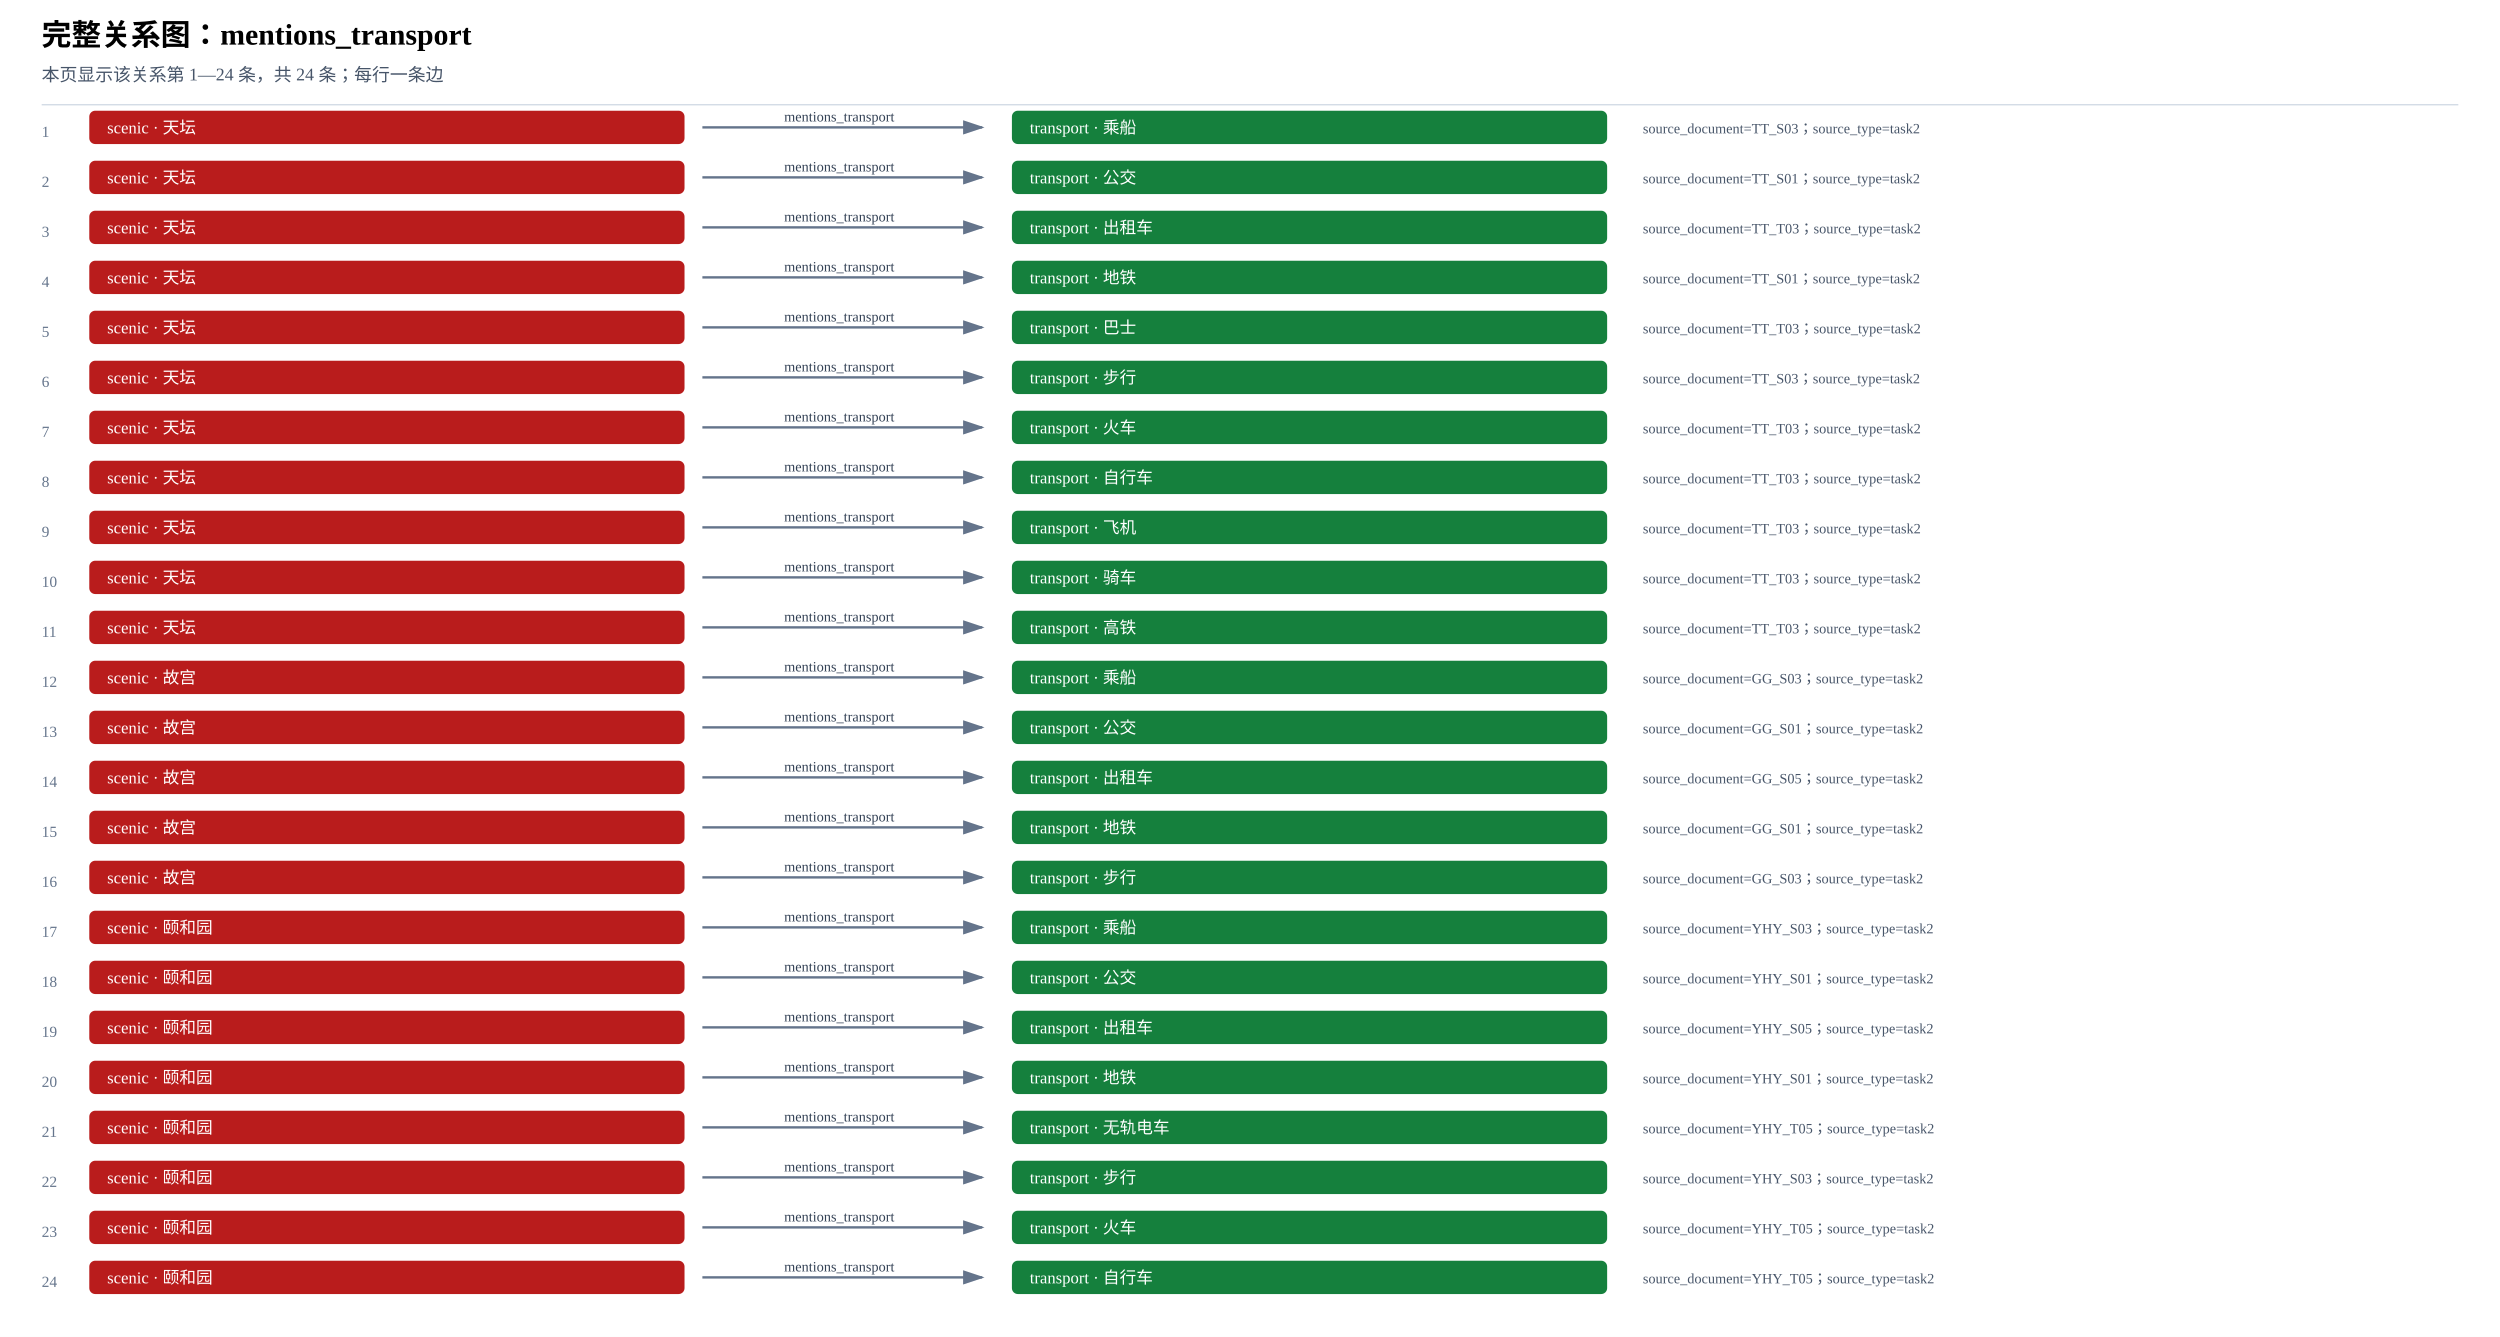
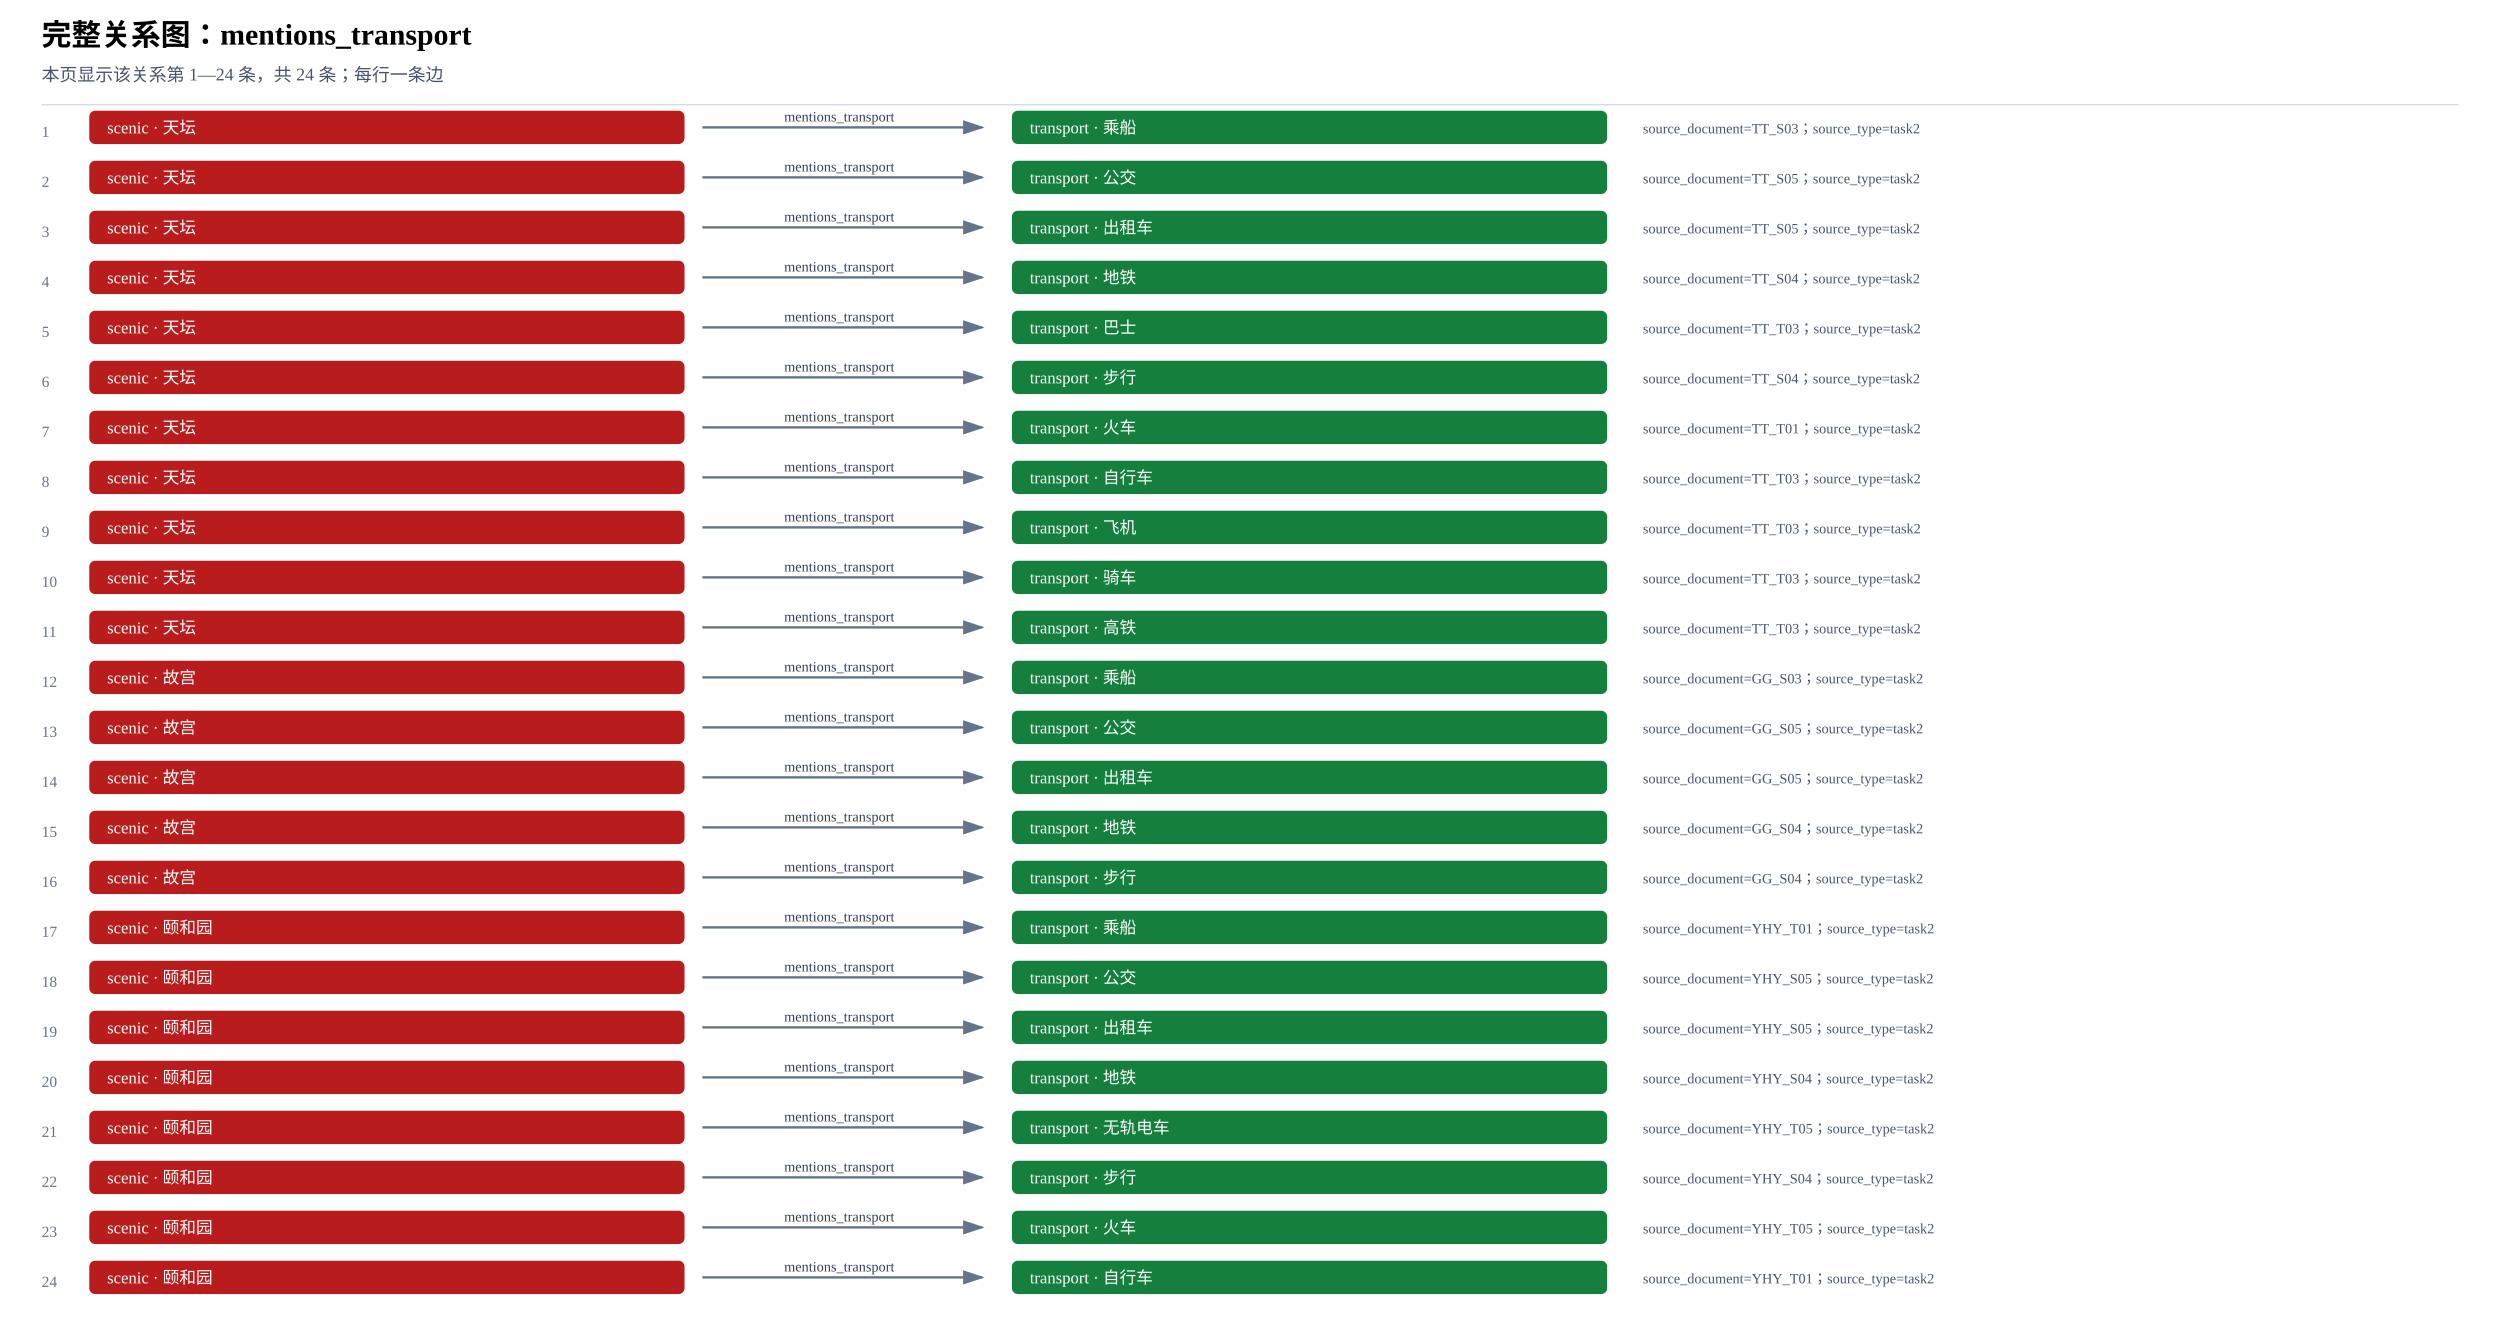
<svg xmlns="http://www.w3.org/2000/svg" width="2100" height="1123" viewBox="0 0 2100 1123">
  <defs>
    <marker id="edge-arrow" markerWidth="9" markerHeight="9" refX="8" refY="3" orient="auto">
      <path d="M0,0 L0,6 L9,3 z" fill="#64748b" />
    </marker>
  </defs>
  <rect width="100%" height="100%" fill="#ffffff" />
  <text x="35" y="38" font-size="25" font-weight="bold">完整关系图：mentions_transport</text>
  <text x="35" y="68" font-size="15" fill="#475569">本页显示该关系第 1—24 条，共 24 条；每行一条边</text>
  <line x1="35" y1="88" x2="2065" y2="88" stroke="#cbd5e1" />
  <text x="35" y="115" font-size="13" fill="#64748b">1</text>
  <rect x="75" y="93" width="500" height="28" rx="5" fill="#b91c1c" />
  <text x="90" y="112" font-size="14" fill="white">scenic · 天坛</text>
  <line x1="590" y1="107" x2="825" y2="107" stroke="#64748b" stroke-width="2" marker-end="url(#edge-arrow)" />
  <text x="705" y="102" text-anchor="middle" font-size="12" fill="#334155">mentions_transport</text>
  <rect x="850" y="93" width="500" height="28" rx="5" fill="#15803d" />
  <text x="865" y="112" font-size="14" fill="white">transport · 乘船</text>
  <text x="1380" y="112" font-size="12" fill="#475569">source_document=TT_S03；source_type=task2</text>
  <text x="35" y="157" font-size="13" fill="#64748b">2</text>
  <rect x="75" y="135" width="500" height="28" rx="5" fill="#b91c1c" />
  <text x="90" y="154" font-size="14" fill="white">scenic · 天坛</text>
  <line x1="590" y1="149" x2="825" y2="149" stroke="#64748b" stroke-width="2" marker-end="url(#edge-arrow)" />
  <text x="705" y="144" text-anchor="middle" font-size="12" fill="#334155">mentions_transport</text>
  <rect x="850" y="135" width="500" height="28" rx="5" fill="#15803d" />
  <text x="865" y="154" font-size="14" fill="white">transport · 公交</text>
-   <text x="1380" y="154" font-size="12" fill="#475569">source_document=TT_S01；source_type=task2</text>
+   <text x="1380" y="154" font-size="12" fill="#475569">source_document=TT_S05；source_type=task2</text>
  <text x="35" y="199" font-size="13" fill="#64748b">3</text>
  <rect x="75" y="177" width="500" height="28" rx="5" fill="#b91c1c" />
  <text x="90" y="196" font-size="14" fill="white">scenic · 天坛</text>
  <line x1="590" y1="191" x2="825" y2="191" stroke="#64748b" stroke-width="2" marker-end="url(#edge-arrow)" />
  <text x="705" y="186" text-anchor="middle" font-size="12" fill="#334155">mentions_transport</text>
  <rect x="850" y="177" width="500" height="28" rx="5" fill="#15803d" />
  <text x="865" y="196" font-size="14" fill="white">transport · 出租车</text>
-   <text x="1380" y="196" font-size="12" fill="#475569">source_document=TT_T03；source_type=task2</text>
+   <text x="1380" y="196" font-size="12" fill="#475569">source_document=TT_S05；source_type=task2</text>
  <text x="35" y="241" font-size="13" fill="#64748b">4</text>
  <rect x="75" y="219" width="500" height="28" rx="5" fill="#b91c1c" />
  <text x="90" y="238" font-size="14" fill="white">scenic · 天坛</text>
  <line x1="590" y1="233" x2="825" y2="233" stroke="#64748b" stroke-width="2" marker-end="url(#edge-arrow)" />
  <text x="705" y="228" text-anchor="middle" font-size="12" fill="#334155">mentions_transport</text>
  <rect x="850" y="219" width="500" height="28" rx="5" fill="#15803d" />
  <text x="865" y="238" font-size="14" fill="white">transport · 地铁</text>
-   <text x="1380" y="238" font-size="12" fill="#475569">source_document=TT_S01；source_type=task2</text>
+   <text x="1380" y="238" font-size="12" fill="#475569">source_document=TT_S04；source_type=task2</text>
  <text x="35" y="283" font-size="13" fill="#64748b">5</text>
  <rect x="75" y="261" width="500" height="28" rx="5" fill="#b91c1c" />
  <text x="90" y="280" font-size="14" fill="white">scenic · 天坛</text>
  <line x1="590" y1="275" x2="825" y2="275" stroke="#64748b" stroke-width="2" marker-end="url(#edge-arrow)" />
  <text x="705" y="270" text-anchor="middle" font-size="12" fill="#334155">mentions_transport</text>
  <rect x="850" y="261" width="500" height="28" rx="5" fill="#15803d" />
  <text x="865" y="280" font-size="14" fill="white">transport · 巴士</text>
  <text x="1380" y="280" font-size="12" fill="#475569">source_document=TT_T03；source_type=task2</text>
  <text x="35" y="325" font-size="13" fill="#64748b">6</text>
  <rect x="75" y="303" width="500" height="28" rx="5" fill="#b91c1c" />
  <text x="90" y="322" font-size="14" fill="white">scenic · 天坛</text>
  <line x1="590" y1="317" x2="825" y2="317" stroke="#64748b" stroke-width="2" marker-end="url(#edge-arrow)" />
  <text x="705" y="312" text-anchor="middle" font-size="12" fill="#334155">mentions_transport</text>
  <rect x="850" y="303" width="500" height="28" rx="5" fill="#15803d" />
  <text x="865" y="322" font-size="14" fill="white">transport · 步行</text>
-   <text x="1380" y="322" font-size="12" fill="#475569">source_document=TT_S03；source_type=task2</text>
+   <text x="1380" y="322" font-size="12" fill="#475569">source_document=TT_S04；source_type=task2</text>
  <text x="35" y="367" font-size="13" fill="#64748b">7</text>
  <rect x="75" y="345" width="500" height="28" rx="5" fill="#b91c1c" />
  <text x="90" y="364" font-size="14" fill="white">scenic · 天坛</text>
  <line x1="590" y1="359" x2="825" y2="359" stroke="#64748b" stroke-width="2" marker-end="url(#edge-arrow)" />
  <text x="705" y="354" text-anchor="middle" font-size="12" fill="#334155">mentions_transport</text>
  <rect x="850" y="345" width="500" height="28" rx="5" fill="#15803d" />
  <text x="865" y="364" font-size="14" fill="white">transport · 火车</text>
-   <text x="1380" y="364" font-size="12" fill="#475569">source_document=TT_T03；source_type=task2</text>
+   <text x="1380" y="364" font-size="12" fill="#475569">source_document=TT_T01；source_type=task2</text>
  <text x="35" y="409" font-size="13" fill="#64748b">8</text>
  <rect x="75" y="387" width="500" height="28" rx="5" fill="#b91c1c" />
  <text x="90" y="406" font-size="14" fill="white">scenic · 天坛</text>
  <line x1="590" y1="401" x2="825" y2="401" stroke="#64748b" stroke-width="2" marker-end="url(#edge-arrow)" />
  <text x="705" y="396" text-anchor="middle" font-size="12" fill="#334155">mentions_transport</text>
  <rect x="850" y="387" width="500" height="28" rx="5" fill="#15803d" />
  <text x="865" y="406" font-size="14" fill="white">transport · 自行车</text>
  <text x="1380" y="406" font-size="12" fill="#475569">source_document=TT_T03；source_type=task2</text>
  <text x="35" y="451" font-size="13" fill="#64748b">9</text>
  <rect x="75" y="429" width="500" height="28" rx="5" fill="#b91c1c" />
  <text x="90" y="448" font-size="14" fill="white">scenic · 天坛</text>
  <line x1="590" y1="443" x2="825" y2="443" stroke="#64748b" stroke-width="2" marker-end="url(#edge-arrow)" />
  <text x="705" y="438" text-anchor="middle" font-size="12" fill="#334155">mentions_transport</text>
  <rect x="850" y="429" width="500" height="28" rx="5" fill="#15803d" />
  <text x="865" y="448" font-size="14" fill="white">transport · 飞机</text>
  <text x="1380" y="448" font-size="12" fill="#475569">source_document=TT_T03；source_type=task2</text>
  <text x="35" y="493" font-size="13" fill="#64748b">10</text>
  <rect x="75" y="471" width="500" height="28" rx="5" fill="#b91c1c" />
  <text x="90" y="490" font-size="14" fill="white">scenic · 天坛</text>
  <line x1="590" y1="485" x2="825" y2="485" stroke="#64748b" stroke-width="2" marker-end="url(#edge-arrow)" />
  <text x="705" y="480" text-anchor="middle" font-size="12" fill="#334155">mentions_transport</text>
  <rect x="850" y="471" width="500" height="28" rx="5" fill="#15803d" />
  <text x="865" y="490" font-size="14" fill="white">transport · 骑车</text>
  <text x="1380" y="490" font-size="12" fill="#475569">source_document=TT_T03；source_type=task2</text>
  <text x="35" y="535" font-size="13" fill="#64748b">11</text>
  <rect x="75" y="513" width="500" height="28" rx="5" fill="#b91c1c" />
  <text x="90" y="532" font-size="14" fill="white">scenic · 天坛</text>
  <line x1="590" y1="527" x2="825" y2="527" stroke="#64748b" stroke-width="2" marker-end="url(#edge-arrow)" />
  <text x="705" y="522" text-anchor="middle" font-size="12" fill="#334155">mentions_transport</text>
  <rect x="850" y="513" width="500" height="28" rx="5" fill="#15803d" />
  <text x="865" y="532" font-size="14" fill="white">transport · 高铁</text>
  <text x="1380" y="532" font-size="12" fill="#475569">source_document=TT_T03；source_type=task2</text>
  <text x="35" y="577" font-size="13" fill="#64748b">12</text>
  <rect x="75" y="555" width="500" height="28" rx="5" fill="#b91c1c" />
  <text x="90" y="574" font-size="14" fill="white">scenic · 故宫</text>
  <line x1="590" y1="569" x2="825" y2="569" stroke="#64748b" stroke-width="2" marker-end="url(#edge-arrow)" />
  <text x="705" y="564" text-anchor="middle" font-size="12" fill="#334155">mentions_transport</text>
  <rect x="850" y="555" width="500" height="28" rx="5" fill="#15803d" />
  <text x="865" y="574" font-size="14" fill="white">transport · 乘船</text>
  <text x="1380" y="574" font-size="12" fill="#475569">source_document=GG_S03；source_type=task2</text>
  <text x="35" y="619" font-size="13" fill="#64748b">13</text>
  <rect x="75" y="597" width="500" height="28" rx="5" fill="#b91c1c" />
  <text x="90" y="616" font-size="14" fill="white">scenic · 故宫</text>
  <line x1="590" y1="611" x2="825" y2="611" stroke="#64748b" stroke-width="2" marker-end="url(#edge-arrow)" />
  <text x="705" y="606" text-anchor="middle" font-size="12" fill="#334155">mentions_transport</text>
  <rect x="850" y="597" width="500" height="28" rx="5" fill="#15803d" />
  <text x="865" y="616" font-size="14" fill="white">transport · 公交</text>
-   <text x="1380" y="616" font-size="12" fill="#475569">source_document=GG_S01；source_type=task2</text>
+   <text x="1380" y="616" font-size="12" fill="#475569">source_document=GG_S05；source_type=task2</text>
  <text x="35" y="661" font-size="13" fill="#64748b">14</text>
  <rect x="75" y="639" width="500" height="28" rx="5" fill="#b91c1c" />
  <text x="90" y="658" font-size="14" fill="white">scenic · 故宫</text>
  <line x1="590" y1="653" x2="825" y2="653" stroke="#64748b" stroke-width="2" marker-end="url(#edge-arrow)" />
  <text x="705" y="648" text-anchor="middle" font-size="12" fill="#334155">mentions_transport</text>
  <rect x="850" y="639" width="500" height="28" rx="5" fill="#15803d" />
  <text x="865" y="658" font-size="14" fill="white">transport · 出租车</text>
  <text x="1380" y="658" font-size="12" fill="#475569">source_document=GG_S05；source_type=task2</text>
  <text x="35" y="703" font-size="13" fill="#64748b">15</text>
  <rect x="75" y="681" width="500" height="28" rx="5" fill="#b91c1c" />
  <text x="90" y="700" font-size="14" fill="white">scenic · 故宫</text>
  <line x1="590" y1="695" x2="825" y2="695" stroke="#64748b" stroke-width="2" marker-end="url(#edge-arrow)" />
  <text x="705" y="690" text-anchor="middle" font-size="12" fill="#334155">mentions_transport</text>
  <rect x="850" y="681" width="500" height="28" rx="5" fill="#15803d" />
  <text x="865" y="700" font-size="14" fill="white">transport · 地铁</text>
-   <text x="1380" y="700" font-size="12" fill="#475569">source_document=GG_S01；source_type=task2</text>
+   <text x="1380" y="700" font-size="12" fill="#475569">source_document=GG_S04；source_type=task2</text>
  <text x="35" y="745" font-size="13" fill="#64748b">16</text>
  <rect x="75" y="723" width="500" height="28" rx="5" fill="#b91c1c" />
  <text x="90" y="742" font-size="14" fill="white">scenic · 故宫</text>
  <line x1="590" y1="737" x2="825" y2="737" stroke="#64748b" stroke-width="2" marker-end="url(#edge-arrow)" />
  <text x="705" y="732" text-anchor="middle" font-size="12" fill="#334155">mentions_transport</text>
  <rect x="850" y="723" width="500" height="28" rx="5" fill="#15803d" />
  <text x="865" y="742" font-size="14" fill="white">transport · 步行</text>
-   <text x="1380" y="742" font-size="12" fill="#475569">source_document=GG_S03；source_type=task2</text>
+   <text x="1380" y="742" font-size="12" fill="#475569">source_document=GG_S04；source_type=task2</text>
  <text x="35" y="787" font-size="13" fill="#64748b">17</text>
  <rect x="75" y="765" width="500" height="28" rx="5" fill="#b91c1c" />
  <text x="90" y="784" font-size="14" fill="white">scenic · 颐和园</text>
  <line x1="590" y1="779" x2="825" y2="779" stroke="#64748b" stroke-width="2" marker-end="url(#edge-arrow)" />
  <text x="705" y="774" text-anchor="middle" font-size="12" fill="#334155">mentions_transport</text>
  <rect x="850" y="765" width="500" height="28" rx="5" fill="#15803d" />
  <text x="865" y="784" font-size="14" fill="white">transport · 乘船</text>
-   <text x="1380" y="784" font-size="12" fill="#475569">source_document=YHY_S03；source_type=task2</text>
+   <text x="1380" y="784" font-size="12" fill="#475569">source_document=YHY_T01；source_type=task2</text>
  <text x="35" y="829" font-size="13" fill="#64748b">18</text>
  <rect x="75" y="807" width="500" height="28" rx="5" fill="#b91c1c" />
  <text x="90" y="826" font-size="14" fill="white">scenic · 颐和园</text>
  <line x1="590" y1="821" x2="825" y2="821" stroke="#64748b" stroke-width="2" marker-end="url(#edge-arrow)" />
  <text x="705" y="816" text-anchor="middle" font-size="12" fill="#334155">mentions_transport</text>
  <rect x="850" y="807" width="500" height="28" rx="5" fill="#15803d" />
  <text x="865" y="826" font-size="14" fill="white">transport · 公交</text>
-   <text x="1380" y="826" font-size="12" fill="#475569">source_document=YHY_S01；source_type=task2</text>
+   <text x="1380" y="826" font-size="12" fill="#475569">source_document=YHY_S05；source_type=task2</text>
  <text x="35" y="871" font-size="13" fill="#64748b">19</text>
  <rect x="75" y="849" width="500" height="28" rx="5" fill="#b91c1c" />
  <text x="90" y="868" font-size="14" fill="white">scenic · 颐和园</text>
  <line x1="590" y1="863" x2="825" y2="863" stroke="#64748b" stroke-width="2" marker-end="url(#edge-arrow)" />
  <text x="705" y="858" text-anchor="middle" font-size="12" fill="#334155">mentions_transport</text>
  <rect x="850" y="849" width="500" height="28" rx="5" fill="#15803d" />
  <text x="865" y="868" font-size="14" fill="white">transport · 出租车</text>
  <text x="1380" y="868" font-size="12" fill="#475569">source_document=YHY_S05；source_type=task2</text>
  <text x="35" y="913" font-size="13" fill="#64748b">20</text>
  <rect x="75" y="891" width="500" height="28" rx="5" fill="#b91c1c" />
  <text x="90" y="910" font-size="14" fill="white">scenic · 颐和园</text>
  <line x1="590" y1="905" x2="825" y2="905" stroke="#64748b" stroke-width="2" marker-end="url(#edge-arrow)" />
  <text x="705" y="900" text-anchor="middle" font-size="12" fill="#334155">mentions_transport</text>
  <rect x="850" y="891" width="500" height="28" rx="5" fill="#15803d" />
  <text x="865" y="910" font-size="14" fill="white">transport · 地铁</text>
-   <text x="1380" y="910" font-size="12" fill="#475569">source_document=YHY_S01；source_type=task2</text>
+   <text x="1380" y="910" font-size="12" fill="#475569">source_document=YHY_S04；source_type=task2</text>
  <text x="35" y="955" font-size="13" fill="#64748b">21</text>
  <rect x="75" y="933" width="500" height="28" rx="5" fill="#b91c1c" />
  <text x="90" y="952" font-size="14" fill="white">scenic · 颐和园</text>
  <line x1="590" y1="947" x2="825" y2="947" stroke="#64748b" stroke-width="2" marker-end="url(#edge-arrow)" />
  <text x="705" y="942" text-anchor="middle" font-size="12" fill="#334155">mentions_transport</text>
  <rect x="850" y="933" width="500" height="28" rx="5" fill="#15803d" />
  <text x="865" y="952" font-size="14" fill="white">transport · 无轨电车</text>
  <text x="1380" y="952" font-size="12" fill="#475569">source_document=YHY_T05；source_type=task2</text>
  <text x="35" y="997" font-size="13" fill="#64748b">22</text>
  <rect x="75" y="975" width="500" height="28" rx="5" fill="#b91c1c" />
  <text x="90" y="994" font-size="14" fill="white">scenic · 颐和园</text>
  <line x1="590" y1="989" x2="825" y2="989" stroke="#64748b" stroke-width="2" marker-end="url(#edge-arrow)" />
  <text x="705" y="984" text-anchor="middle" font-size="12" fill="#334155">mentions_transport</text>
  <rect x="850" y="975" width="500" height="28" rx="5" fill="#15803d" />
  <text x="865" y="994" font-size="14" fill="white">transport · 步行</text>
-   <text x="1380" y="994" font-size="12" fill="#475569">source_document=YHY_S03；source_type=task2</text>
+   <text x="1380" y="994" font-size="12" fill="#475569">source_document=YHY_S04；source_type=task2</text>
  <text x="35" y="1039" font-size="13" fill="#64748b">23</text>
  <rect x="75" y="1017" width="500" height="28" rx="5" fill="#b91c1c" />
  <text x="90" y="1036" font-size="14" fill="white">scenic · 颐和园</text>
  <line x1="590" y1="1031" x2="825" y2="1031" stroke="#64748b" stroke-width="2" marker-end="url(#edge-arrow)" />
  <text x="705" y="1026" text-anchor="middle" font-size="12" fill="#334155">mentions_transport</text>
  <rect x="850" y="1017" width="500" height="28" rx="5" fill="#15803d" />
  <text x="865" y="1036" font-size="14" fill="white">transport · 火车</text>
  <text x="1380" y="1036" font-size="12" fill="#475569">source_document=YHY_T05；source_type=task2</text>
  <text x="35" y="1081" font-size="13" fill="#64748b">24</text>
  <rect x="75" y="1059" width="500" height="28" rx="5" fill="#b91c1c" />
  <text x="90" y="1078" font-size="14" fill="white">scenic · 颐和园</text>
  <line x1="590" y1="1073" x2="825" y2="1073" stroke="#64748b" stroke-width="2" marker-end="url(#edge-arrow)" />
  <text x="705" y="1068" text-anchor="middle" font-size="12" fill="#334155">mentions_transport</text>
  <rect x="850" y="1059" width="500" height="28" rx="5" fill="#15803d" />
  <text x="865" y="1078" font-size="14" fill="white">transport · 自行车</text>
-   <text x="1380" y="1078" font-size="12" fill="#475569">source_document=YHY_T05；source_type=task2</text>
+   <text x="1380" y="1078" font-size="12" fill="#475569">source_document=YHY_T01；source_type=task2</text>
</svg>
